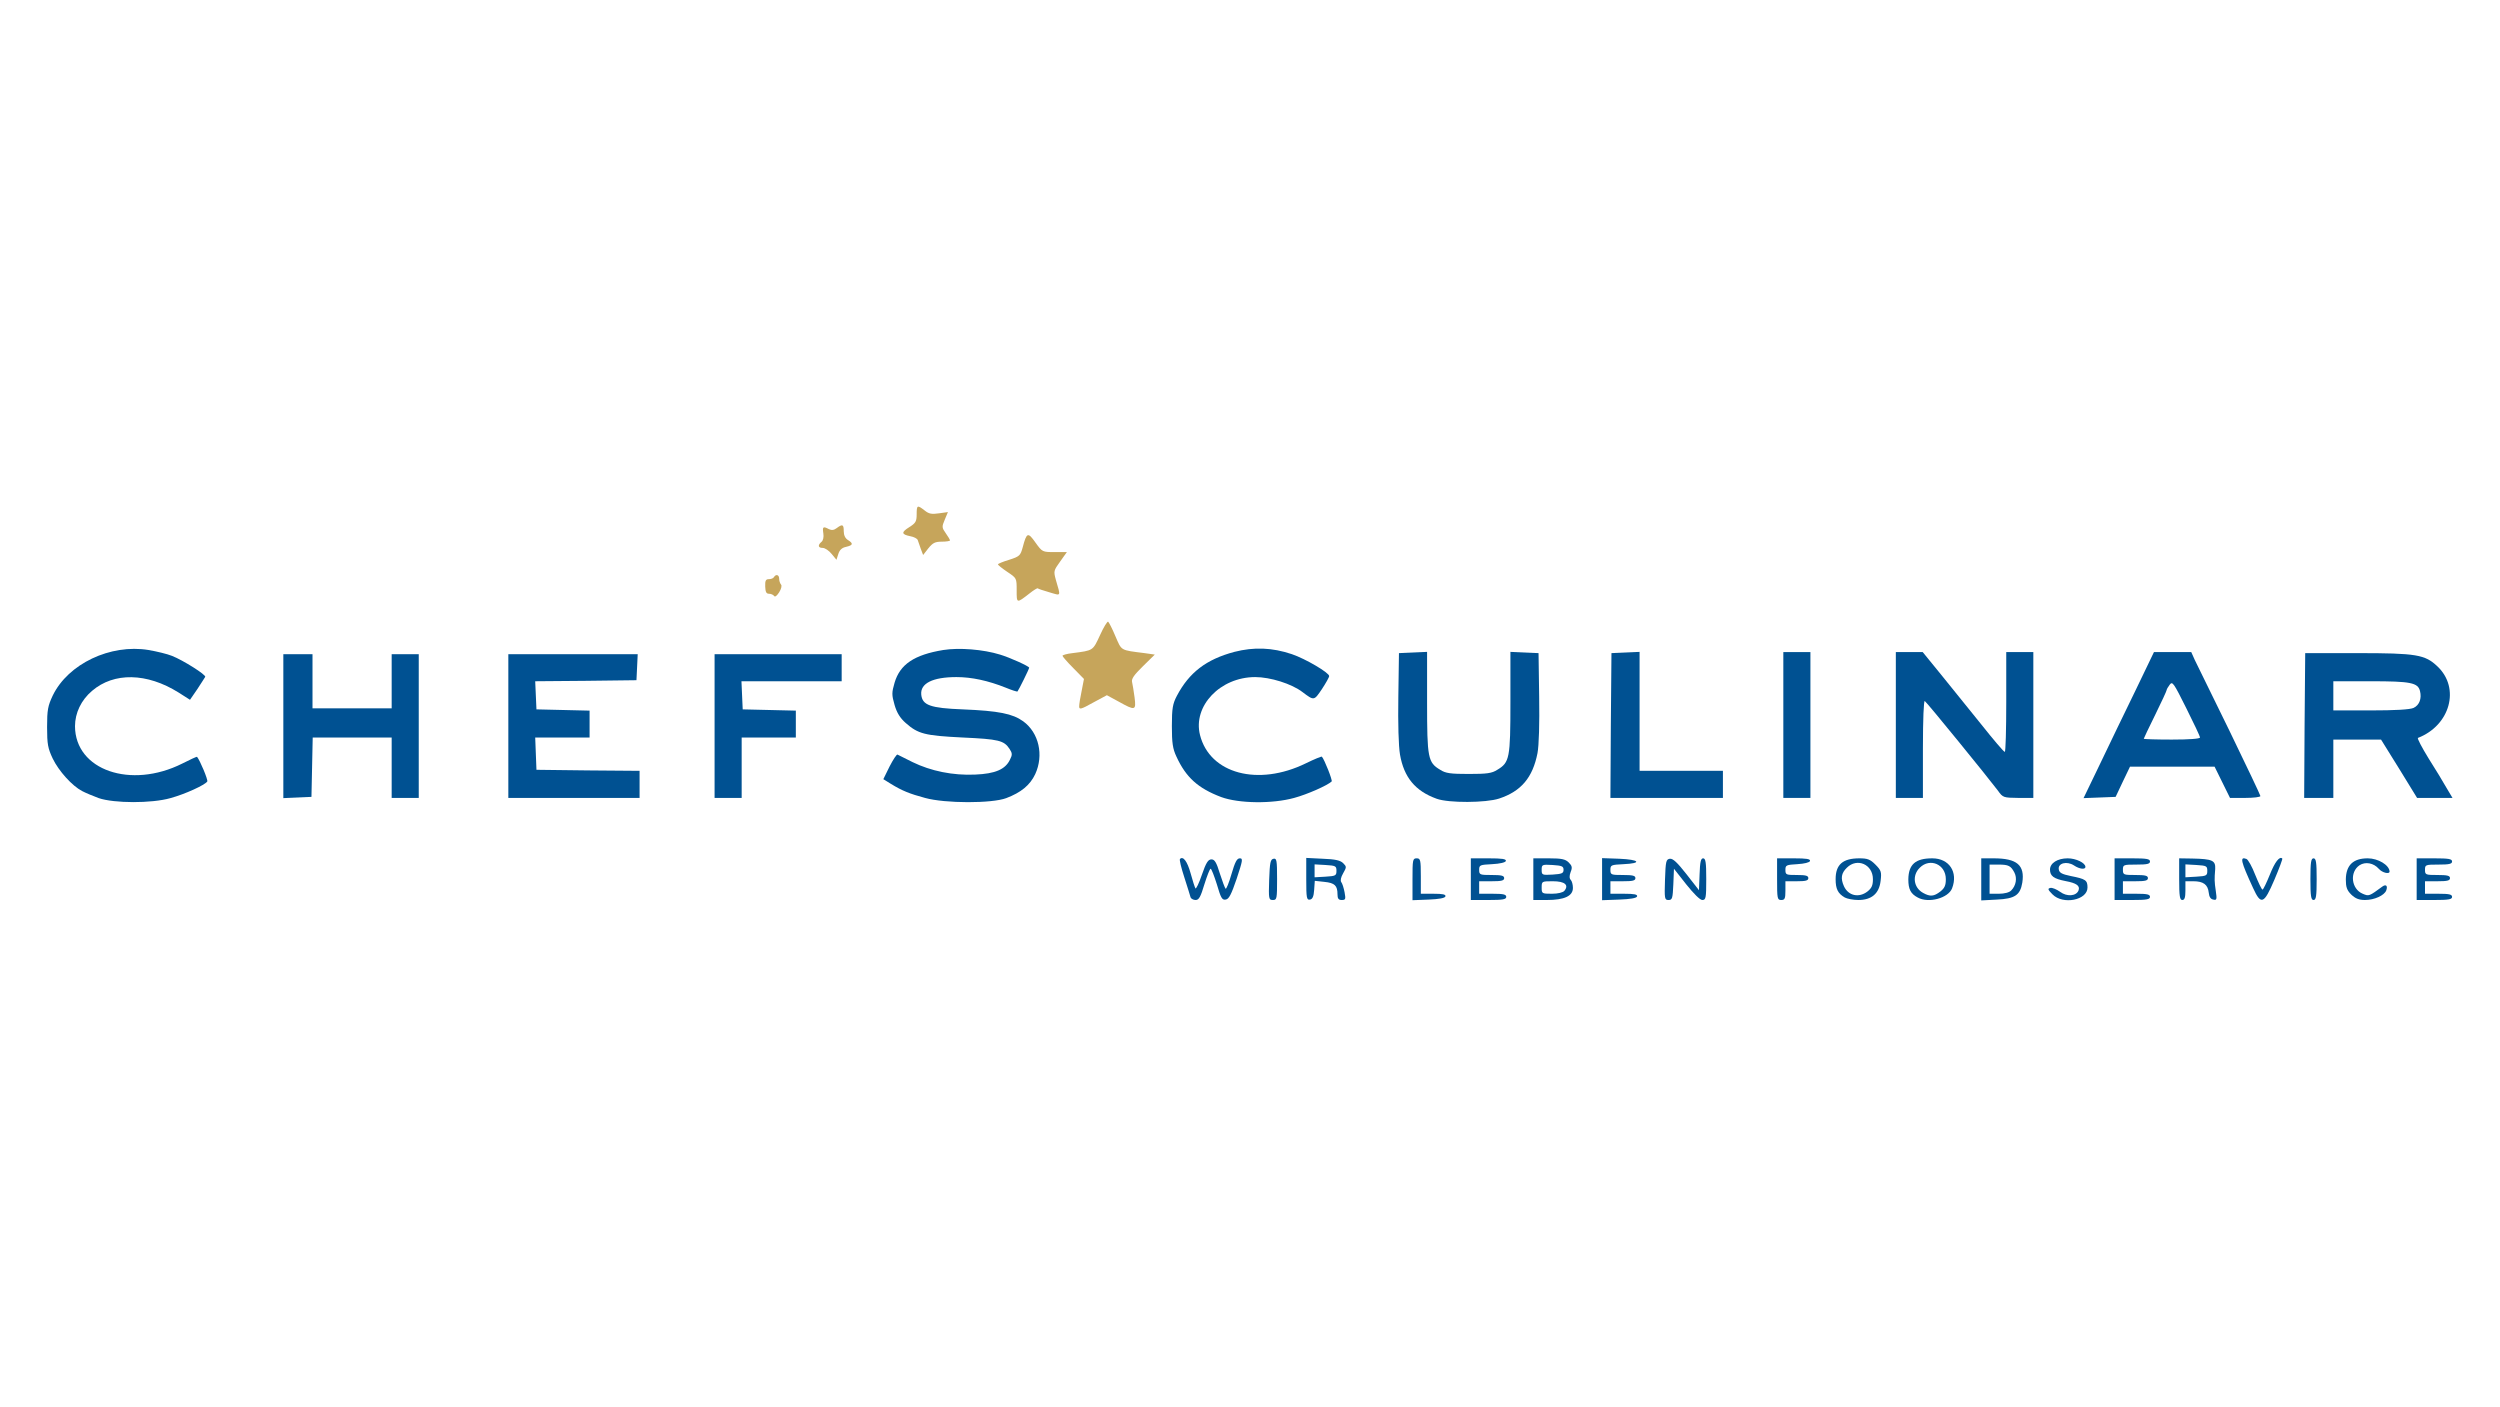
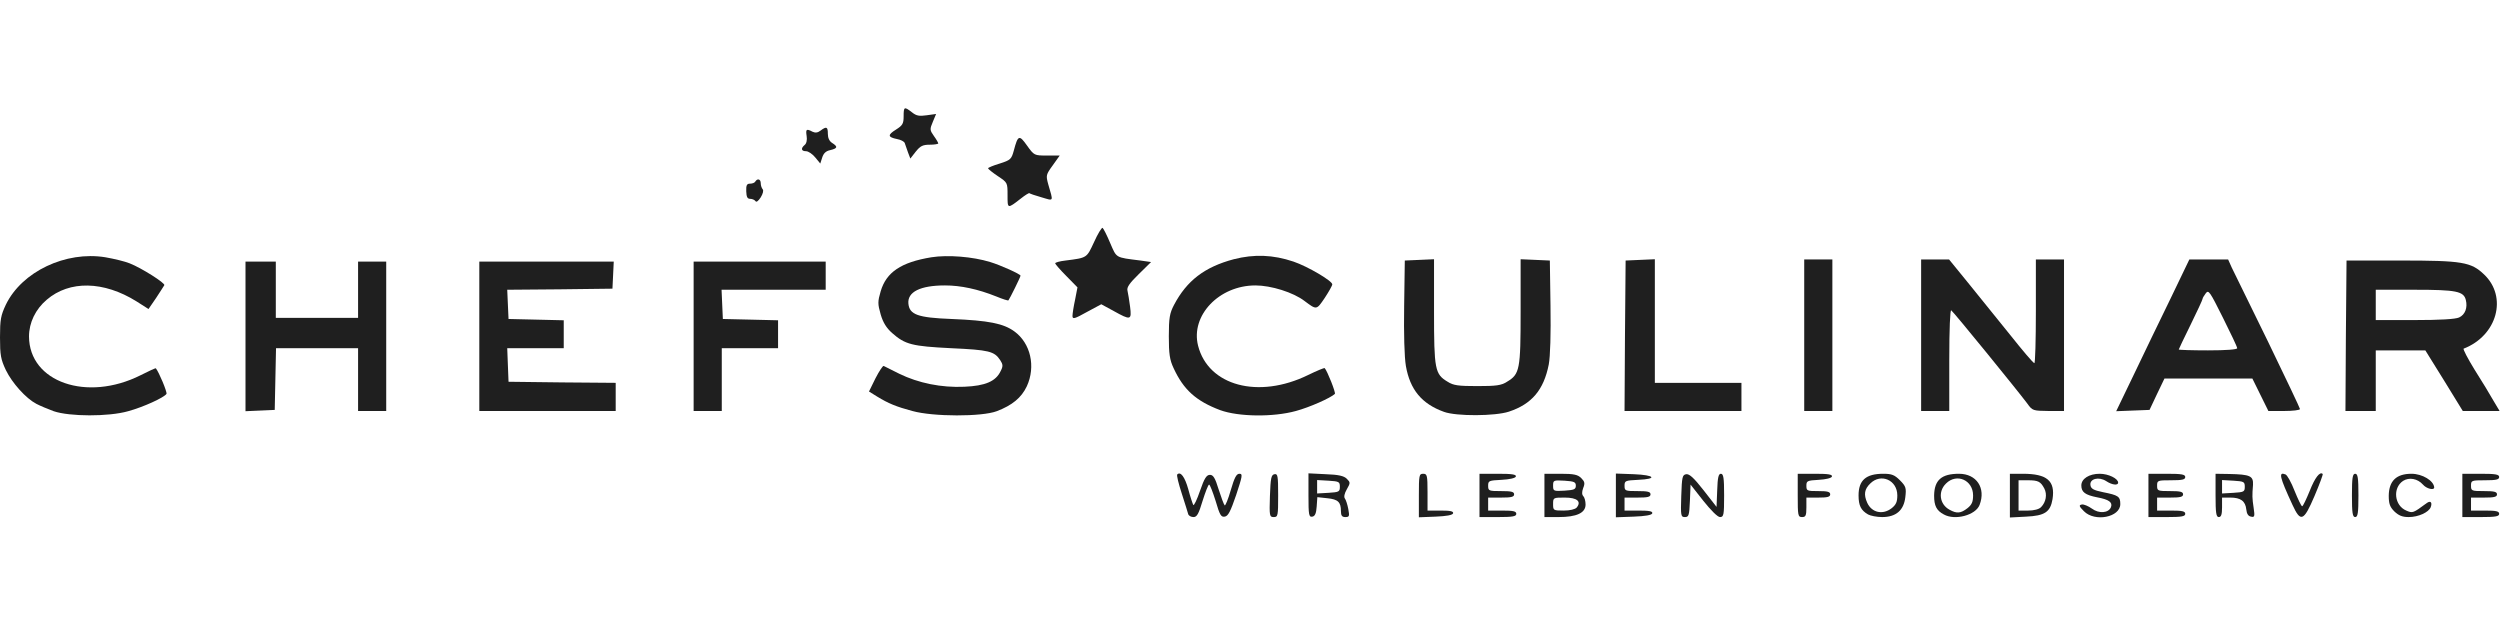
- <svg xmlns="http://www.w3.org/2000/svg" width="100%" height="100%" viewBox="0 0 1200 675" version="1.1" xml:space="preserve" style="fill-rule:evenodd;clip-rule:evenodd;stroke-linejoin:round;stroke-miterlimit:2;">
-   <g id="layer102">
-     <path d="M571.5,430.8C571.3,430.1 570,425.8 568.5,421.2C567,416.6 566,412.6 566.4,412.3C567.9,410.8 569.9,413.4 571.5,419.2C572.4,422.6 573.5,425.9 573.8,426.4C574.1,426.9 575.5,424 576.9,419.9C578.9,414.1 579.9,412.5 581.5,412.5C583,412.5 583.9,413.9 585.5,419.2C586.7,422.9 587.9,426.2 588.3,426.6C588.6,426.9 589.9,423.8 591.1,419.6C592.8,413.8 593.7,412 595.1,412C596.7,412 596.5,413 593.6,421.8C591,429.4 589.9,431.6 588.3,431.8C586.6,432.1 586,431 584.1,424.5C582.8,420.4 581.5,417 581.1,417C580.7,417 579.4,420.4 578.1,424.5C576.3,430.5 575.5,432 573.9,432C572.8,432 571.8,431.4 571.5,430.8Z" style="fill:rgb(0,81,146);fill-rule:nonzero;" />
-     <path d="M609.2,422.3C609.5,413.9 609.8,412.5 611.3,412.2C612.8,411.9 613,412.9 613,421.9C613,431.4 612.9,432 611,432C609,432 608.9,431.5 609.2,422.3Z" style="fill:rgb(0,81,146);fill-rule:nonzero;" />
-     <path d="M627,422L627,411.8L635,412.2C640.9,412.4 643.4,413 644.7,414.3C646.4,416 646.4,416.2 644.7,419.2C643.6,421.1 643.3,422.7 643.8,423.4C644.3,424 645,426.2 645.4,428.3C646,431.6 645.9,432 644,432C642.5,432 642,431.3 642,429.3C642,425.1 640.7,423.8 635.7,423.3L631.1,422.8L630.8,427.1C630.6,430.3 630,431.6 628.8,431.8C627.2,432.1 627,431.1 627,422ZM641.5,418C641.5,415.7 641.1,415.5 636.3,415.2L631,414.9L631,421.1L636.3,420.8C641.1,420.5 641.5,420.3 641.5,418Z" style="fill:rgb(0,81,146);fill-rule:nonzero;" />
-     <path d="M678,422C678,412.7 678.1,412 680,412C681.8,412 682,412.7 682,420.5L682,429L688.1,429C692.5,429 694.1,429.3 693.8,430.3C693.5,431.1 690.7,431.6 685.7,431.8L678,432.1L678,422Z" style="fill:rgb(0,81,146);fill-rule:nonzero;" />
-     <path d="M706,432L706,412L714.6,412C721,412 723.1,412.3 722.8,413.3C722.5,414 720,414.6 716.2,414.8C710.4,415.1 710,415.2 710,417.5C710,419.9 710.3,420 716,420C720.7,420 722,420.3 722,421.5C722,422.7 720.7,423 716,423L710,423L710,429L716.5,429C721.6,429 723,429.3 723,430.5C723,431.7 721.4,432 714.5,432L706,432Z" style="fill:rgb(0,81,146);fill-rule:nonzero;" />
-     <path d="M736,432L736,412L743.5,412C749.6,412 751.4,412.4 753,414C754.6,415.6 754.8,416.4 753.9,418.6C753.2,420.5 753.3,421.7 754,422.4C754.5,422.9 755,424.6 755,426.2C755,430.1 750.9,432 742.5,432L736,432ZM750.9,427.6C753.2,424.8 751.1,423 745.4,423C740.1,423 740,423 740,426C740,428.9 740.1,429 744.9,429C747.8,429 750.2,428.4 750.9,427.6ZM750.5,417.5C750.5,415.8 749.7,415.5 745.3,415.2C740.2,414.9 740,415 740,417.5C740,420 740.2,420.1 745.3,419.8C749.7,419.5 750.5,419.2 750.5,417.5Z" style="fill:rgb(0,81,146);fill-rule:nonzero;" />
-     <path d="M769,432.1L769,411.9L777.3,412.2C787,412.6 788.4,414.4 779.3,414.8C773.4,415.1 773,415.2 773,417.5C773,419.9 773.3,420 779,420C783.7,420 785,420.3 785,421.5C785,422.7 783.7,423 779,423L773,423L773,429L779.6,429C784.4,429 786.1,429.3 785.8,430.3C785.5,431.1 782.6,431.6 777.2,431.8L769,432.1Z" style="fill:rgb(0,81,146);fill-rule:nonzero;" />
-     <path d="M799.2,422.3C799.5,413.4 799.7,412.5 801.5,412.2C803,412 805.1,414 809.5,419.6L815.5,427.3L815.8,419.7C816,413.7 816.4,412 817.5,412C818.7,412 819,413.9 819,422C819,431.1 818.8,432 817.1,432C816,432 813,429 809.4,424.5L803.5,417L803.2,424.5C802.9,431.2 802.7,432 800.9,432C799,432 798.9,431.4 799.2,422.3Z" style="fill:rgb(0,81,146);fill-rule:nonzero;" />
-     <path d="M853,422L853,412L861.1,412C867.1,412 869.1,412.3 868.8,413.3C868.5,414 866.1,414.6 862.7,414.8C857.4,415.1 857,415.3 857,417.5C857,419.9 857.3,420 862.5,420C866.7,420 868,420.3 868,421.5C868,422.7 866.7,423 862.5,423L857,423L857,427.5C857,431.3 856.7,432 855,432C853.1,432 853,431.3 853,422Z" style="fill:rgb(0,81,146);fill-rule:nonzero;" />
-     <path d="M885.5,430.8C882.2,428.9 881.1,426.7 881.1,422C881.1,415 884.5,412 892.5,412C896.4,412 897.7,412.5 900.2,415C903,417.8 903.2,418.6 902.7,422.8C902,428.9 898.4,432 892,432C889.5,432 886.6,431.4 885.5,430.8ZM896.4,427.9C898.4,426.3 899,425 899,422C899,414.9 891.4,411.6 886.5,416.5C883.8,419.1 883.4,421.6 885.1,425.4C887.2,430 892.3,431.1 896.4,427.9Z" style="fill:rgb(0,81,146);fill-rule:nonzero;" />
-     <path d="M920.5,430.8C917.1,429 916,426.8 916,422.1C916.1,414.9 919.4,412 927.5,412C935.6,412 940,418.6 937,426.4C935.2,431.1 925.7,433.7 920.5,430.8ZM931.4,427.9C933.4,426.3 934,425 934,422C934,414.9 926.4,411.6 921.5,416.5C917.7,420.2 918.5,426.1 923.1,428.6C926.5,430.5 928.3,430.3 931.4,427.9Z" style="fill:rgb(0,81,146);fill-rule:nonzero;" />
-     <path d="M951,432.2L951,412L957,412C968.2,412 972,415.3 970.7,423.7C969.7,429.7 967.1,431.4 958.5,431.8L951,432.2ZM965.4,427.4C967.7,425.1 968.3,421.5 966.9,418.8C965.2,415.6 964.1,415 959.3,415L955,415L955,429L959.4,429C962.1,429 964.5,428.4 965.4,427.4Z" style="fill:rgb(0,81,146);fill-rule:nonzero;" />
-     <path d="M985.2,429.3C982.9,427 982.8,426.5 984.2,426.2C985.1,426 987.2,426.9 988.9,428.1C992.1,430.5 996.6,430.2 997.7,427.4C998.5,425.2 996.8,423.9 991.4,422.9C985.8,421.8 984,420.5 984,417.4C984,414.3 987.6,412 992.5,412C996.5,412 1001,414.2 1001,416.1C1001,417.5 998.2,417.2 995.5,415.4C992.1,413.2 987.8,414.3 988.2,417.2C988.4,418.9 989.6,419.6 994,420.5C1001.1,421.9 1002,422.5 1002,426C1002,432.1 990.2,434.4 985.2,429.3Z" style="fill:rgb(0,81,146);fill-rule:nonzero;" />
-     <path d="M1015,432L1015,412L1023.5,412C1030.4,412 1032,412.3 1032,413.5C1032,414.7 1030.6,415 1025.5,415C1019.2,415 1019,415.1 1019,417.5C1019,419.9 1019.3,420 1025,420C1029.7,420 1031,420.3 1031,421.5C1031,422.7 1029.7,423 1025,423L1019,423L1019,429L1025.5,429C1030.6,429 1032,429.3 1032,430.5C1032,431.7 1030.4,432 1023.5,432L1015,432Z" style="fill:rgb(0,81,146);fill-rule:nonzero;" />
-     <path d="M1046,422L1046,412L1052.3,412.1C1062,412.3 1063.5,413 1063.3,417.1C1062.9,422.1 1062.9,423.1 1063.6,427.8C1064.2,431.7 1064,432.2 1062.4,431.8C1061.1,431.6 1060.4,430.5 1060.2,428.5C1059.8,424.6 1057.6,423 1052.8,423L1049,423L1049,427.5C1049,430.8 1048.6,432 1047.5,432C1046.3,432 1046,430.2 1046,422ZM1059.5,418C1059.5,415.7 1059.1,415.5 1054.3,415.2L1049,414.9L1049,421.1L1054.3,420.8C1059.1,420.5 1059.5,420.3 1059.5,418Z" style="fill:rgb(0,81,146);fill-rule:nonzero;" />
-     <path d="M1081.5,426.3C1075.5,413.3 1075,411 1078.3,412.3C1079.1,412.6 1081,416 1082.5,419.9C1084.1,423.8 1085.6,427 1086,427C1086.4,427 1087.9,423.8 1089.5,419.9C1091.9,413.8 1094.2,410.8 1095.5,412.1C1095.7,412.3 1094,416.9 1091.7,422.3C1086.7,434 1085.3,434.6 1081.5,426.3Z" style="fill:rgb(0,81,146);fill-rule:nonzero;" />
-     <path d="M1109,422C1109,413.8 1109.3,412 1110.5,412C1111.7,412 1112,413.8 1112,422C1112,430.2 1111.7,432 1110.5,432C1109.3,432 1109,430.2 1109,422Z" style="fill:rgb(0,81,146);fill-rule:nonzero;" />
-     <path d="M1128.6,429.4C1126.5,427.3 1126,425.8 1126,422.1C1126.1,415.3 1129.5,412 1136.5,412C1141.5,412 1146.8,415.2 1147,418.3C1147,419.8 1143.4,418.9 1141.8,417C1139.3,414.2 1135.4,413.5 1132.6,415.3C1127.7,418.6 1128.6,426.7 1134.1,429C1137.1,430.3 1137.2,430.2 1143.6,425.5C1145.3,424.3 1146.2,425.2 1145.4,427.4C1144.5,429.8 1139.7,432 1135.2,432C1132.3,432 1130.6,431.3 1128.6,429.4Z" style="fill:rgb(0,81,146);fill-rule:nonzero;" />
-     <path d="M1160,432L1160,412L1168.5,412C1175.4,412 1177,412.3 1177,413.5C1177,414.7 1175.6,415 1170.5,415C1164.2,415 1164,415.1 1164,417.5C1164,419.9 1164.3,420 1170,420C1174.7,420 1176,420.3 1176,421.5C1176,422.7 1174.7,423 1170,423L1164,423L1164,429L1170.5,429C1175.6,429 1177,429.3 1177,430.5C1177,431.7 1175.4,432 1168.5,432L1160,432Z" style="fill:rgb(0,81,146);fill-rule:nonzero;" />
-     <path d="M47.4,383.1C44.7,382.1 41.1,380.6 39.4,379.7C34.6,377.2 28.2,370.1 25.3,364.1C23,359.2 22.6,357.3 22.6,349C22.6,340.7 23,338.8 25.3,333.9C32.7,318.6 53,309 71.3,312C75.3,312.7 80.3,313.9 82.5,314.8C87.9,316.9 99.1,324 98.5,324.9C98.3,325.3 96.5,328 94.7,330.8L91.2,335.9L85.7,332.4C70.5,322.9 54.7,322.6 44.2,331.6C39,336 36,342.2 36,348.6C36.1,369.7 62.8,378.9 87.5,366.5C91.3,364.6 94.4,363.1 94.6,363.3C96,365 99.9,374.3 99.5,375.1C98.4,376.8 88.8,381.2 81.8,383.1C72.7,385.7 54.7,385.6 47.4,383.1Z" style="fill:rgb(0,81,146);fill-rule:nonzero;" />
-     <path d="M444,383C436.6,381 433.1,379.6 427.7,376.3L424,374L427,367.9C428.7,364.6 430.4,362 430.8,362.2C431.2,362.4 434.4,364 438,365.8C446.8,370.1 457.4,372.3 468.1,371.8C477.7,371.4 482.6,369.3 484.8,364.6C486,362.3 485.9,361.5 484.6,359.5C481.9,355.4 479.4,354.8 462,354C443.9,353.1 440.7,352.3 434.7,347C432.1,344.7 430.5,342.2 429.4,338.4C428,333.5 428,332.5 429.4,327.7C432,318.9 438.8,314.3 452.8,312C460.4,310.8 471.9,311.7 480,314.2C484.7,315.6 494,319.8 494,320.5C494,321.1 489,331.2 488.4,331.9C488.2,332.1 485.7,331.3 482.8,330.1C474.3,326.7 466.4,325 459.1,325C447.7,325 441.7,328 442.2,333.4C442.7,338.5 446.5,339.9 462.1,340.5C479.4,341.2 486.1,342.6 491.1,346.2C498.7,351.7 501.1,362.5 496.9,371.6C494.4,376.9 490.1,380.4 483,383.1C476.1,385.7 453.7,385.7 444,383Z" style="fill:rgb(0,81,146);fill-rule:nonzero;" />
-     <path d="M586.2,382.6C575.1,378.4 569.3,373.2 564.7,363.2C562.9,359.4 562.5,356.6 562.5,348.5C562.5,340 562.9,337.8 564.9,334C570.8,322.8 579,316.5 592.5,312.9C601.9,310.5 610.6,310.8 620.1,314C626.6,316.2 638,322.9 638,324.5C638,325.1 636.4,327.9 634.5,330.8C630.7,336.4 630.8,336.4 625.2,332.2C620,328.2 609.7,325 602.5,325C585.7,325 572.5,338.9 576,352.8C580.7,371.4 603.9,377.6 626.8,366.4C630.9,364.4 634.3,363 634.5,363.2C635.7,364.5 639.7,374.6 639.2,375.1C637.2,377 627.5,381.3 621.2,383C610.7,385.9 594.7,385.7 586.2,382.6Z" style="fill:rgb(0,81,146);fill-rule:nonzero;" />
-     <path d="M689.6,383.4C679.3,379.7 673.9,373.1 672,362.2C671.3,358.1 671,347.3 671.2,334.5L671.5,313.5L678.3,313.2L685,312.9L685,337.1C685,363.9 685.4,366 691.3,369.5C693.9,371.2 696.3,371.5 705,371.5C713.7,371.5 716.1,371.2 718.7,369.5C724.6,366 725,363.9 725,337.1L725,312.9L731.8,313.2L738.5,313.5L738.8,334.5C739,347.3 738.7,357.8 738,361.5C735.7,373.2 730.2,379.8 719.6,383.3C713.3,385.4 695.3,385.5 689.6,383.4Z" style="fill:rgb(0,81,146);fill-rule:nonzero;" />
-     <path d="M136,383.1L136,314L150,314L150,340L188,340L188,314L201,314L201,383L188,383L188,354L150.1,354L149.8,368.3L149.5,382.5L142.8,382.8L136,383.1Z" style="fill:rgb(0,81,146);fill-rule:nonzero;" />
-     <path d="M244,383L244,314L306.1,314L305.8,320.3L305.5,326.5L281.2,326.8L256.9,327L257.2,333.8L257.5,340.5L270.3,340.8L283,341.1L283,354L256.9,354L257.2,361.8L257.5,369.5L282.3,369.8L307,370L307,383L244,383Z" style="fill:rgb(0,81,146);fill-rule:nonzero;" />
-     <path d="M343,383L343,314L404,314L404,327L355.9,327L356.2,333.8L356.5,340.5L369.3,340.8L382,341.1L382,354L356,354L356,383L343,383Z" style="fill:rgb(0,81,146);fill-rule:nonzero;" />
-     <path d="M773.2,348.3L773.5,313.5L780.3,313.2L787,312.9L787,370L827,370L827,383L773,383L773.2,348.3Z" style="fill:rgb(0,81,146);fill-rule:nonzero;" />
-     <path d="M856,383L856,313L869,313L869,383L856,383Z" style="fill:rgb(0,81,146);fill-rule:nonzero;" />
-     <path d="M910,383L910,313L922.9,313L931.7,323.8C936.5,329.7 945.2,340.5 951,347.7C956.8,355 961.8,360.9 962.3,360.9C962.7,361 963,350.2 963,337L963,313L976,313L976,383L968.8,383C961.7,382.9 961.4,382.9 959,379.5C954.5,373.5 924.9,337.1 923.9,336.5C923.4,336.1 923,345 923,359.4L923,383L910,383Z" style="fill:rgb(0,81,146);fill-rule:nonzero;" />
-     <path d="M1008.2,366.3C1012.6,357.1 1020.2,341.3 1025.1,331.3L1033.9,313L1051.8,313L1053.5,316.8C1054.5,318.8 1062,334.2 1070.2,350.9C1078.3,367.6 1085,381.7 1085,382.1C1085,382.6 1081.7,383 1077.7,383L1070.4,383L1063,368L1022.4,368L1018.9,375.3L1015.5,382.5L1000.1,383.1L1008.2,366.3ZM1056,354C1056,353.4 1053,347.1 1049.4,339.9C1043.4,327.9 1042.8,326.9 1041.5,328.6C1040.7,329.7 1040,330.8 1040,331.2C1040,331.6 1037.5,337 1034.5,343.1C1031.5,349.2 1029,354.4 1029,354.6C1029,354.8 1035.1,355 1042.5,355C1051,355 1056,354.6 1056,354Z" style="fill:rgb(0,81,146);fill-rule:nonzero;" />
-     <path d="M1106.2,348.3L1106.5,313.5L1131.5,313.5C1160,313.5 1164,314.2 1170,319.9C1181,330.3 1176.1,348.2 1160.6,354.2C1160.2,354.4 1162.5,358.8 1165.7,364C1169,369.2 1172.9,375.6 1174.4,378.3L1177.2,383L1160.2,383L1151.6,369L1142.9,355L1120,355L1120,383L1106,383L1106.2,348.3ZM1158.5,339.8C1161.3,338.5 1162.5,335.3 1161.6,331.7C1160.6,327.7 1157.2,327 1138,327L1120,327L1120,341L1138,341C1149.5,341 1156.8,340.6 1158.5,339.8Z" style="fill:rgb(0,81,146);fill-rule:nonzero;" />
-   </g>
-   <g id="layer103">
-     <path d="M518,339.1C518,338.1 518.5,334.8 519.2,331.6L520.3,325.9L515.2,320.7C512.3,317.8 510,315.1 510,314.8C510,314.4 512.1,313.8 514.8,313.5C524.9,312.2 524.5,312.4 528,304.9C529.7,301.1 531.5,298.2 531.9,298.4C532.3,298.7 533.9,301.8 535.4,305.4C538.5,312.5 537.6,312 549.4,313.5L554.3,314.2L548.6,319.8C544.3,324 543,325.9 543.4,327.4C543.7,328.6 544.2,331.9 544.6,334.8C545.4,341.1 544.9,341.2 537,336.8L531.3,333.7L524.6,337.3C518.9,340.5 518,340.7 518,339.1Z" style="fill:rgb(198,165,91);fill-rule:nonzero;" />
-     <path d="M488,283.3C488,277.5 488,277.5 483.5,274.5C481.1,272.9 479,271.2 479,270.9C479,270.6 481.4,269.6 484.4,268.7C489.4,267.1 489.8,266.7 490.9,262.7C492.8,255.5 493.4,255.3 497,260.4C500.3,265 500.4,265 506.2,265L512.1,265L508.9,269.5C505.7,273.9 505.7,274.2 506.8,278.3C509.2,286.6 509.5,286 503.7,284.3C500.8,283.5 498.3,282.6 498.1,282.4C497.9,282.2 496.1,283.3 494.1,284.9C487.9,289.7 488,289.7 488,283.3Z" style="fill:rgb(198,165,91);fill-rule:nonzero;" />
-     <path d="M371.6,286.1C371.2,285.5 370.1,285 369.1,285C367.8,285 367.4,284.1 367.3,281.5C367.2,278.7 367.6,278 369,278C370.1,278 371.2,277.6 371.5,277C372.5,275.4 374,275.9 374,277.8C374,278.8 374.4,280 374.9,280.6C375.4,281.1 375,282.7 374,284.3C372.9,286 372,286.7 371.6,286.1Z" style="fill:rgb(198,165,91);fill-rule:nonzero;" />
-     <path d="M399.2,265.9C397.9,264.3 396,263 394.9,263C392.7,263 392.4,261.7 394.3,260.1C395.1,259.5 395.5,257.8 395.2,256C394.7,252.8 395.1,252.5 397.9,254C399.2,254.6 400.3,254.5 401.6,253.5C404.4,251.4 405,251.7 405,255C405,256.9 405.7,258.4 407,259.2C409.7,260.9 409.5,261.7 406.1,262.5C404.1,262.9 403,264 402.4,265.9L401.5,268.7L399.2,265.9Z" style="fill:rgb(198,165,91);fill-rule:nonzero;" />
-     <path d="M442,263.5C441.4,261.8 440.7,259.9 440.5,259.2C440.2,258.5 438.7,257.7 437,257.4C432.6,256.5 432.5,255.5 436.5,253C439.5,251.1 440,250.3 440,246.9C440,242.4 440.3,242.3 443.8,245C445.9,246.7 447.2,246.9 450.7,246.4L455,245.8L453.5,249.4C452,252.9 452.1,253.3 454,256C455.1,257.5 456,259.1 456,259.4C456,259.7 454.2,260 452.1,260C448.8,260 447.7,260.6 445.6,263.2L443.1,266.4L442,263.5Z" style="fill:rgb(198,165,91);fill-rule:nonzero;" />
+ <svg xmlns="http://www.w3.org/2000/svg" width="100%" height="100%" viewBox="0 0 1200 300" version="1.1" xml:space="preserve" style="fill-rule:evenodd;clip-rule:evenodd;stroke-linejoin:round;stroke-miterlimit:2;">
+   <g transform="matrix(1.03915,0,0,1.03915,-23.4847,-200.72)">
+     <g id="layer102">
+       <path d="M571.5,430.8C571.3,430.1 570,425.8 568.5,421.2C567,416.6 566,412.6 566.4,412.3C567.9,410.8 569.9,413.4 571.5,419.2C572.4,422.6 573.5,425.9 573.8,426.4C574.1,426.9 575.5,424 576.9,419.9C578.9,414.1 579.9,412.5 581.5,412.5C583,412.5 583.9,413.9 585.5,419.2C586.7,422.9 587.9,426.2 588.3,426.6C588.6,426.9 589.9,423.8 591.1,419.6C592.8,413.8 593.7,412 595.1,412C596.7,412 596.5,413 593.6,421.8C591,429.4 589.9,431.6 588.3,431.8C586.6,432.1 586,431 584.1,424.5C582.8,420.4 581.5,417 581.1,417C580.7,417 579.4,420.4 578.1,424.5C576.3,430.5 575.5,432 573.9,432C572.8,432 571.8,431.4 571.5,430.8Z" style="fill:rgb(31,31,31);fill-rule:nonzero;" />
+       <path d="M609.2,422.3C609.5,413.9 609.8,412.5 611.3,412.2C612.8,411.9 613,412.9 613,421.9C613,431.4 612.9,432 611,432C609,432 608.9,431.5 609.2,422.3Z" style="fill:rgb(31,31,31);fill-rule:nonzero;" />
+       <path d="M627,422L627,411.8L635,412.2C640.9,412.4 643.4,413 644.7,414.3C646.4,416 646.4,416.2 644.7,419.2C643.6,421.1 643.3,422.7 643.8,423.4C644.3,424 645,426.2 645.4,428.3C646,431.6 645.9,432 644,432C642.5,432 642,431.3 642,429.3C642,425.1 640.7,423.8 635.7,423.3L631.1,422.8L630.8,427.1C630.6,430.3 630,431.6 628.8,431.8C627.2,432.1 627,431.1 627,422ZM641.5,418C641.5,415.7 641.1,415.5 636.3,415.2L631,414.9L631,421.1L636.3,420.8C641.1,420.5 641.5,420.3 641.5,418Z" style="fill:rgb(31,31,31);fill-rule:nonzero;" />
+       <path d="M678,422C678,412.7 678.1,412 680,412C681.8,412 682,412.7 682,420.5L682,429L688.1,429C692.5,429 694.1,429.3 693.8,430.3C693.5,431.1 690.7,431.6 685.7,431.8L678,432.1L678,422Z" style="fill:rgb(31,31,31);fill-rule:nonzero;" />
+       <path d="M706,432L706,412L714.6,412C721,412 723.1,412.3 722.8,413.3C722.5,414 720,414.6 716.2,414.8C710.4,415.1 710,415.2 710,417.5C710,419.9 710.3,420 716,420C720.7,420 722,420.3 722,421.5C722,422.7 720.7,423 716,423L710,423L710,429L716.5,429C721.6,429 723,429.3 723,430.5C723,431.7 721.4,432 714.5,432L706,432Z" style="fill:rgb(31,31,31);fill-rule:nonzero;" />
+       <path d="M736,432L736,412L743.5,412C749.6,412 751.4,412.4 753,414C754.6,415.6 754.8,416.4 753.9,418.6C753.2,420.5 753.3,421.7 754,422.4C754.5,422.9 755,424.6 755,426.2C755,430.1 750.9,432 742.5,432L736,432ZM750.9,427.6C753.2,424.8 751.1,423 745.4,423C740.1,423 740,423 740,426C740,428.9 740.1,429 744.9,429C747.8,429 750.2,428.4 750.9,427.6ZM750.5,417.5C750.5,415.8 749.7,415.5 745.3,415.2C740.2,414.9 740,415 740,417.5C740,420 740.2,420.1 745.3,419.8C749.7,419.5 750.5,419.2 750.5,417.5Z" style="fill:rgb(31,31,31);fill-rule:nonzero;" />
+       <path d="M769,432.1L769,411.9L777.3,412.2C787,412.6 788.4,414.4 779.3,414.8C773.4,415.1 773,415.2 773,417.5C773,419.9 773.3,420 779,420C783.7,420 785,420.3 785,421.5C785,422.7 783.7,423 779,423L773,423L773,429L779.6,429C784.4,429 786.1,429.3 785.8,430.3C785.5,431.1 782.6,431.6 777.2,431.8L769,432.1Z" style="fill:rgb(31,31,31);fill-rule:nonzero;" />
+       <path d="M799.2,422.3C799.5,413.4 799.7,412.5 801.5,412.2C803,412 805.1,414 809.5,419.6L815.5,427.3L815.8,419.7C816,413.7 816.4,412 817.5,412C818.7,412 819,413.9 819,422C819,431.1 818.8,432 817.1,432C816,432 813,429 809.4,424.5L803.5,417L803.2,424.5C802.9,431.2 802.7,432 800.9,432C799,432 798.9,431.4 799.2,422.3Z" style="fill:rgb(31,31,31);fill-rule:nonzero;" />
+       <path d="M853,422L853,412L861.1,412C867.1,412 869.1,412.3 868.8,413.3C868.5,414 866.1,414.6 862.7,414.8C857.4,415.1 857,415.3 857,417.5C857,419.9 857.3,420 862.5,420C866.7,420 868,420.3 868,421.5C868,422.7 866.7,423 862.5,423L857,423L857,427.5C857,431.3 856.7,432 855,432C853.1,432 853,431.3 853,422Z" style="fill:rgb(31,31,31);fill-rule:nonzero;" />
+       <path d="M885.5,430.8C882.2,428.9 881.1,426.7 881.1,422C881.1,415 884.5,412 892.5,412C896.4,412 897.7,412.5 900.2,415C903,417.8 903.2,418.6 902.7,422.8C902,428.9 898.4,432 892,432C889.5,432 886.6,431.4 885.5,430.8ZM896.4,427.9C898.4,426.3 899,425 899,422C899,414.9 891.4,411.6 886.5,416.5C883.8,419.1 883.4,421.6 885.1,425.4C887.2,430 892.3,431.1 896.4,427.9Z" style="fill:rgb(31,31,31);fill-rule:nonzero;" />
+       <path d="M920.5,430.8C917.1,429 916,426.8 916,422.1C916.1,414.9 919.4,412 927.5,412C935.6,412 940,418.6 937,426.4C935.2,431.1 925.7,433.7 920.5,430.8ZM931.4,427.9C933.4,426.3 934,425 934,422C934,414.9 926.4,411.6 921.5,416.5C917.7,420.2 918.5,426.1 923.1,428.6C926.5,430.5 928.3,430.3 931.4,427.9Z" style="fill:rgb(31,31,31);fill-rule:nonzero;" />
+       <path d="M951,432.2L951,412L957,412C968.2,412 972,415.3 970.7,423.7C969.7,429.7 967.1,431.4 958.5,431.8L951,432.2ZM965.4,427.4C967.7,425.1 968.3,421.5 966.9,418.8C965.2,415.6 964.1,415 959.3,415L955,415L955,429L959.4,429C962.1,429 964.5,428.4 965.4,427.4Z" style="fill:rgb(31,31,31);fill-rule:nonzero;" />
+       <path d="M985.2,429.3C982.9,427 982.8,426.5 984.2,426.2C985.1,426 987.2,426.9 988.9,428.1C992.1,430.5 996.6,430.2 997.7,427.4C998.5,425.2 996.8,423.9 991.4,422.9C985.8,421.8 984,420.5 984,417.4C984,414.3 987.6,412 992.5,412C996.5,412 1001,414.2 1001,416.1C1001,417.5 998.2,417.2 995.5,415.4C992.1,413.2 987.8,414.3 988.2,417.2C988.4,418.9 989.6,419.6 994,420.5C1001.1,421.9 1002,422.5 1002,426C1002,432.1 990.2,434.4 985.2,429.3Z" style="fill:rgb(31,31,31);fill-rule:nonzero;" />
+       <path d="M1015,432L1015,412L1023.5,412C1030.4,412 1032,412.3 1032,413.5C1032,414.7 1030.6,415 1025.5,415C1019.2,415 1019,415.1 1019,417.5C1019,419.9 1019.3,420 1025,420C1029.7,420 1031,420.3 1031,421.5C1031,422.7 1029.7,423 1025,423L1019,423L1019,429L1025.5,429C1030.6,429 1032,429.3 1032,430.5C1032,431.7 1030.4,432 1023.5,432L1015,432Z" style="fill:rgb(31,31,31);fill-rule:nonzero;" />
+       <path d="M1046,422L1046,412L1052.3,412.1C1062,412.3 1063.5,413 1063.3,417.1C1062.9,422.1 1062.9,423.1 1063.6,427.8C1064.2,431.7 1064,432.2 1062.4,431.8C1061.1,431.6 1060.4,430.5 1060.2,428.5C1059.8,424.6 1057.6,423 1052.8,423L1049,423L1049,427.5C1049,430.8 1048.6,432 1047.5,432C1046.3,432 1046,430.2 1046,422ZM1059.5,418C1059.5,415.7 1059.1,415.5 1054.3,415.2L1049,414.9L1049,421.1L1054.3,420.8C1059.1,420.5 1059.5,420.3 1059.5,418Z" style="fill:rgb(31,31,31);fill-rule:nonzero;" />
+       <path d="M1081.5,426.3C1075.5,413.3 1075,411 1078.3,412.3C1079.1,412.6 1081,416 1082.5,419.9C1084.1,423.8 1085.6,427 1086,427C1086.4,427 1087.9,423.8 1089.5,419.9C1091.9,413.8 1094.2,410.8 1095.5,412.1C1095.7,412.3 1094,416.9 1091.7,422.3C1086.7,434 1085.3,434.6 1081.5,426.3Z" style="fill:rgb(31,31,31);fill-rule:nonzero;" />
+       <path d="M1109,422C1109,413.8 1109.3,412 1110.5,412C1111.7,412 1112,413.8 1112,422C1112,430.2 1111.7,432 1110.5,432C1109.3,432 1109,430.2 1109,422Z" style="fill:rgb(31,31,31);fill-rule:nonzero;" />
+       <path d="M1128.6,429.4C1126.5,427.3 1126,425.8 1126,422.1C1126.1,415.3 1129.5,412 1136.5,412C1141.5,412 1146.8,415.2 1147,418.3C1147,419.8 1143.4,418.9 1141.8,417C1139.3,414.2 1135.4,413.5 1132.6,415.3C1127.7,418.6 1128.6,426.7 1134.1,429C1137.1,430.3 1137.2,430.2 1143.6,425.5C1145.3,424.3 1146.2,425.2 1145.4,427.4C1144.5,429.8 1139.7,432 1135.2,432C1132.3,432 1130.6,431.3 1128.6,429.4Z" style="fill:rgb(31,31,31);fill-rule:nonzero;" />
+       <path d="M1160,432L1160,412L1168.5,412C1175.4,412 1177,412.3 1177,413.5C1177,414.7 1175.6,415 1170.5,415C1164.2,415 1164,415.1 1164,417.5C1164,419.9 1164.3,420 1170,420C1174.7,420 1176,420.3 1176,421.5C1176,422.7 1174.7,423 1170,423L1164,423L1164,429L1170.5,429C1175.6,429 1177,429.3 1177,430.5C1177,431.7 1175.4,432 1168.5,432L1160,432Z" style="fill:rgb(31,31,31);fill-rule:nonzero;" />
+       <path d="M47.4,383.1C44.7,382.1 41.1,380.6 39.4,379.7C34.6,377.2 28.2,370.1 25.3,364.1C23,359.2 22.6,357.3 22.6,349C22.6,340.7 23,338.8 25.3,333.9C32.7,318.6 53,309 71.3,312C75.3,312.7 80.3,313.9 82.5,314.8C87.9,316.9 99.1,324 98.5,324.9C98.3,325.3 96.5,328 94.7,330.8L91.2,335.9L85.7,332.4C70.5,322.9 54.7,322.6 44.2,331.6C39,336 36,342.2 36,348.6C36.1,369.7 62.8,378.9 87.5,366.5C91.3,364.6 94.4,363.1 94.6,363.3C96,365 99.9,374.3 99.5,375.1C98.4,376.8 88.8,381.2 81.8,383.1C72.7,385.7 54.7,385.6 47.4,383.1Z" style="fill:rgb(31,31,31);fill-rule:nonzero;" />
+       <path d="M444,383C436.6,381 433.1,379.6 427.7,376.3L424,374L427,367.9C428.7,364.6 430.4,362 430.8,362.2C431.2,362.4 434.4,364 438,365.8C446.8,370.1 457.4,372.3 468.1,371.8C477.7,371.4 482.6,369.3 484.8,364.6C486,362.3 485.9,361.5 484.6,359.5C481.9,355.4 479.4,354.8 462,354C443.9,353.1 440.7,352.3 434.7,347C432.1,344.7 430.5,342.2 429.4,338.4C428,333.5 428,332.5 429.4,327.7C432,318.9 438.8,314.3 452.8,312C460.4,310.8 471.9,311.7 480,314.2C484.7,315.6 494,319.8 494,320.5C494,321.1 489,331.2 488.4,331.9C488.2,332.1 485.7,331.3 482.8,330.1C474.3,326.7 466.4,325 459.1,325C447.7,325 441.7,328 442.2,333.4C442.7,338.5 446.5,339.9 462.1,340.5C479.4,341.2 486.1,342.6 491.1,346.2C498.7,351.7 501.1,362.5 496.9,371.6C494.4,376.9 490.1,380.4 483,383.1C476.1,385.7 453.7,385.7 444,383Z" style="fill:rgb(31,31,31);fill-rule:nonzero;" />
+       <path d="M586.2,382.6C575.1,378.4 569.3,373.2 564.7,363.2C562.9,359.4 562.5,356.6 562.5,348.5C562.5,340 562.9,337.8 564.9,334C570.8,322.8 579,316.5 592.5,312.9C601.9,310.5 610.6,310.8 620.1,314C626.6,316.2 638,322.9 638,324.5C638,325.1 636.4,327.9 634.5,330.8C630.7,336.4 630.8,336.4 625.2,332.2C620,328.2 609.7,325 602.5,325C585.7,325 572.5,338.9 576,352.8C580.7,371.4 603.9,377.6 626.8,366.4C630.9,364.4 634.3,363 634.5,363.2C635.7,364.5 639.7,374.6 639.2,375.1C637.2,377 627.5,381.3 621.2,383C610.7,385.9 594.7,385.7 586.2,382.6Z" style="fill:rgb(31,31,31);fill-rule:nonzero;" />
+       <path d="M689.6,383.4C679.3,379.7 673.9,373.1 672,362.2C671.3,358.1 671,347.3 671.2,334.5L671.5,313.5L678.3,313.2L685,312.9L685,337.1C685,363.9 685.4,366 691.3,369.5C693.9,371.2 696.3,371.5 705,371.5C713.7,371.5 716.1,371.2 718.7,369.5C724.6,366 725,363.9 725,337.1L725,312.9L731.8,313.2L738.5,313.5L738.8,334.5C739,347.3 738.7,357.8 738,361.5C735.7,373.2 730.2,379.8 719.6,383.3C713.3,385.4 695.3,385.5 689.6,383.4Z" style="fill:rgb(31,31,31);fill-rule:nonzero;" />
+       <path d="M136,383.1L136,314L150,314L150,340L188,340L188,314L201,314L201,383L188,383L188,354L150.1,354L149.8,368.3L149.5,382.5L142.8,382.8L136,383.1Z" style="fill:rgb(31,31,31);fill-rule:nonzero;" />
+       <path d="M244,383L244,314L306.1,314L305.8,320.3L305.5,326.5L281.2,326.8L256.9,327L257.2,333.8L257.5,340.5L270.3,340.8L283,341.1L283,354L256.9,354L257.2,361.8L257.5,369.5L282.3,369.8L307,370L307,383L244,383Z" style="fill:rgb(31,31,31);fill-rule:nonzero;" />
+       <path d="M343,383L343,314L404,314L404,327L355.9,327L356.2,333.8L356.5,340.5L369.3,340.8L382,341.1L382,354L356,354L356,383L343,383Z" style="fill:rgb(31,31,31);fill-rule:nonzero;" />
+       <path d="M773.2,348.3L773.5,313.5L780.3,313.2L787,312.9L787,370L827,370L827,383L773,383L773.2,348.3Z" style="fill:rgb(31,31,31);fill-rule:nonzero;" />
+       <rect x="856" y="313" width="13" height="70" style="fill:rgb(31,31,31);fill-rule:nonzero;" />
+       <path d="M910,383L910,313L922.9,313L931.7,323.8C936.5,329.7 945.2,340.5 951,347.7C956.8,355 961.8,360.9 962.3,360.9C962.7,361 963,350.2 963,337L963,313L976,313L976,383L968.8,383C961.7,382.9 961.4,382.9 959,379.5C954.5,373.5 924.9,337.1 923.9,336.5C923.4,336.1 923,345 923,359.4L923,383L910,383Z" style="fill:rgb(31,31,31);fill-rule:nonzero;" />
+       <path d="M1008.2,366.3C1012.6,357.1 1020.2,341.3 1025.1,331.3L1033.9,313L1051.8,313L1053.5,316.8C1054.5,318.8 1062,334.2 1070.2,350.9C1078.3,367.6 1085,381.7 1085,382.1C1085,382.6 1081.7,383 1077.7,383L1070.4,383L1063,368L1022.4,368L1018.9,375.3L1015.5,382.5L1000.1,383.1L1008.2,366.3ZM1056,354C1056,353.4 1053,347.1 1049.4,339.9C1043.4,327.9 1042.8,326.9 1041.5,328.6C1040.7,329.7 1040,330.8 1040,331.2C1040,331.6 1037.5,337 1034.5,343.1C1031.5,349.2 1029,354.4 1029,354.6C1029,354.8 1035.1,355 1042.5,355C1051,355 1056,354.6 1056,354Z" style="fill:rgb(31,31,31);fill-rule:nonzero;" />
+       <path d="M1106.2,348.3L1106.5,313.5L1131.5,313.5C1160,313.5 1164,314.2 1170,319.9C1181,330.3 1176.1,348.2 1160.6,354.2C1160.2,354.4 1162.5,358.8 1165.7,364C1169,369.2 1172.9,375.6 1174.4,378.3L1177.2,383L1160.2,383L1151.6,369L1142.9,355L1120,355L1120,383L1106,383L1106.2,348.3ZM1158.5,339.8C1161.3,338.5 1162.5,335.3 1161.6,331.7C1160.6,327.7 1157.2,327 1138,327L1120,327L1120,341L1138,341C1149.5,341 1156.8,340.6 1158.5,339.8Z" style="fill:rgb(31,31,31);fill-rule:nonzero;" />
+     </g>
+     <g id="layer103">
+       <path d="M518,339.1C518,338.1 518.5,334.8 519.2,331.6L520.3,325.9L515.2,320.7C512.3,317.8 510,315.1 510,314.8C510,314.4 512.1,313.8 514.8,313.5C524.9,312.2 524.5,312.4 528,304.9C529.7,301.1 531.5,298.2 531.9,298.4C532.3,298.7 533.9,301.8 535.4,305.4C538.5,312.5 537.6,312 549.4,313.5L554.3,314.2L548.6,319.8C544.3,324 543,325.9 543.4,327.4C543.7,328.6 544.2,331.9 544.6,334.8C545.4,341.1 544.9,341.2 537,336.8L531.3,333.7L524.6,337.3C518.9,340.5 518,340.7 518,339.1Z" style="fill:rgb(31,31,31);fill-rule:nonzero;" />
+       <path d="M488,283.3C488,277.5 488,277.5 483.5,274.5C481.1,272.9 479,271.2 479,270.9C479,270.6 481.4,269.6 484.4,268.7C489.4,267.1 489.8,266.7 490.9,262.7C492.8,255.5 493.4,255.3 497,260.4C500.3,265 500.4,265 506.2,265L512.1,265L508.9,269.5C505.7,273.9 505.7,274.2 506.8,278.3C509.2,286.6 509.5,286 503.7,284.3C500.8,283.5 498.3,282.6 498.1,282.4C497.9,282.2 496.1,283.3 494.1,284.9C487.9,289.7 488,289.7 488,283.3Z" style="fill:rgb(31,31,31);fill-rule:nonzero;" />
+       <path d="M371.6,286.1C371.2,285.5 370.1,285 369.1,285C367.8,285 367.4,284.1 367.3,281.5C367.2,278.7 367.6,278 369,278C370.1,278 371.2,277.6 371.5,277C372.5,275.4 374,275.9 374,277.8C374,278.8 374.4,280 374.9,280.6C375.4,281.1 375,282.7 374,284.3C372.9,286 372,286.7 371.6,286.1Z" style="fill:rgb(31,31,31);fill-rule:nonzero;" />
+       <path d="M399.2,265.9C397.9,264.3 396,263 394.9,263C392.7,263 392.4,261.7 394.3,260.1C395.1,259.5 395.5,257.8 395.2,256C394.7,252.8 395.1,252.5 397.9,254C399.2,254.6 400.3,254.5 401.6,253.5C404.4,251.4 405,251.7 405,255C405,256.9 405.7,258.4 407,259.2C409.7,260.9 409.5,261.7 406.1,262.5C404.1,262.9 403,264 402.4,265.9L401.5,268.7L399.2,265.9Z" style="fill:rgb(31,31,31);fill-rule:nonzero;" />
+       <path d="M442,263.5C441.4,261.8 440.7,259.9 440.5,259.2C440.2,258.5 438.7,257.7 437,257.4C432.6,256.5 432.5,255.5 436.5,253C439.5,251.1 440,250.3 440,246.9C440,242.4 440.3,242.3 443.8,245C445.9,246.7 447.2,246.9 450.7,246.4L455,245.8L453.5,249.4C452,252.9 452.1,253.3 454,256C455.1,257.5 456,259.1 456,259.4C456,259.7 454.2,260 452.1,260C448.8,260 447.7,260.6 445.6,263.2L443.1,266.4L442,263.5Z" style="fill:rgb(31,31,31);fill-rule:nonzero;" />
+     </g>
  </g>
</svg>
